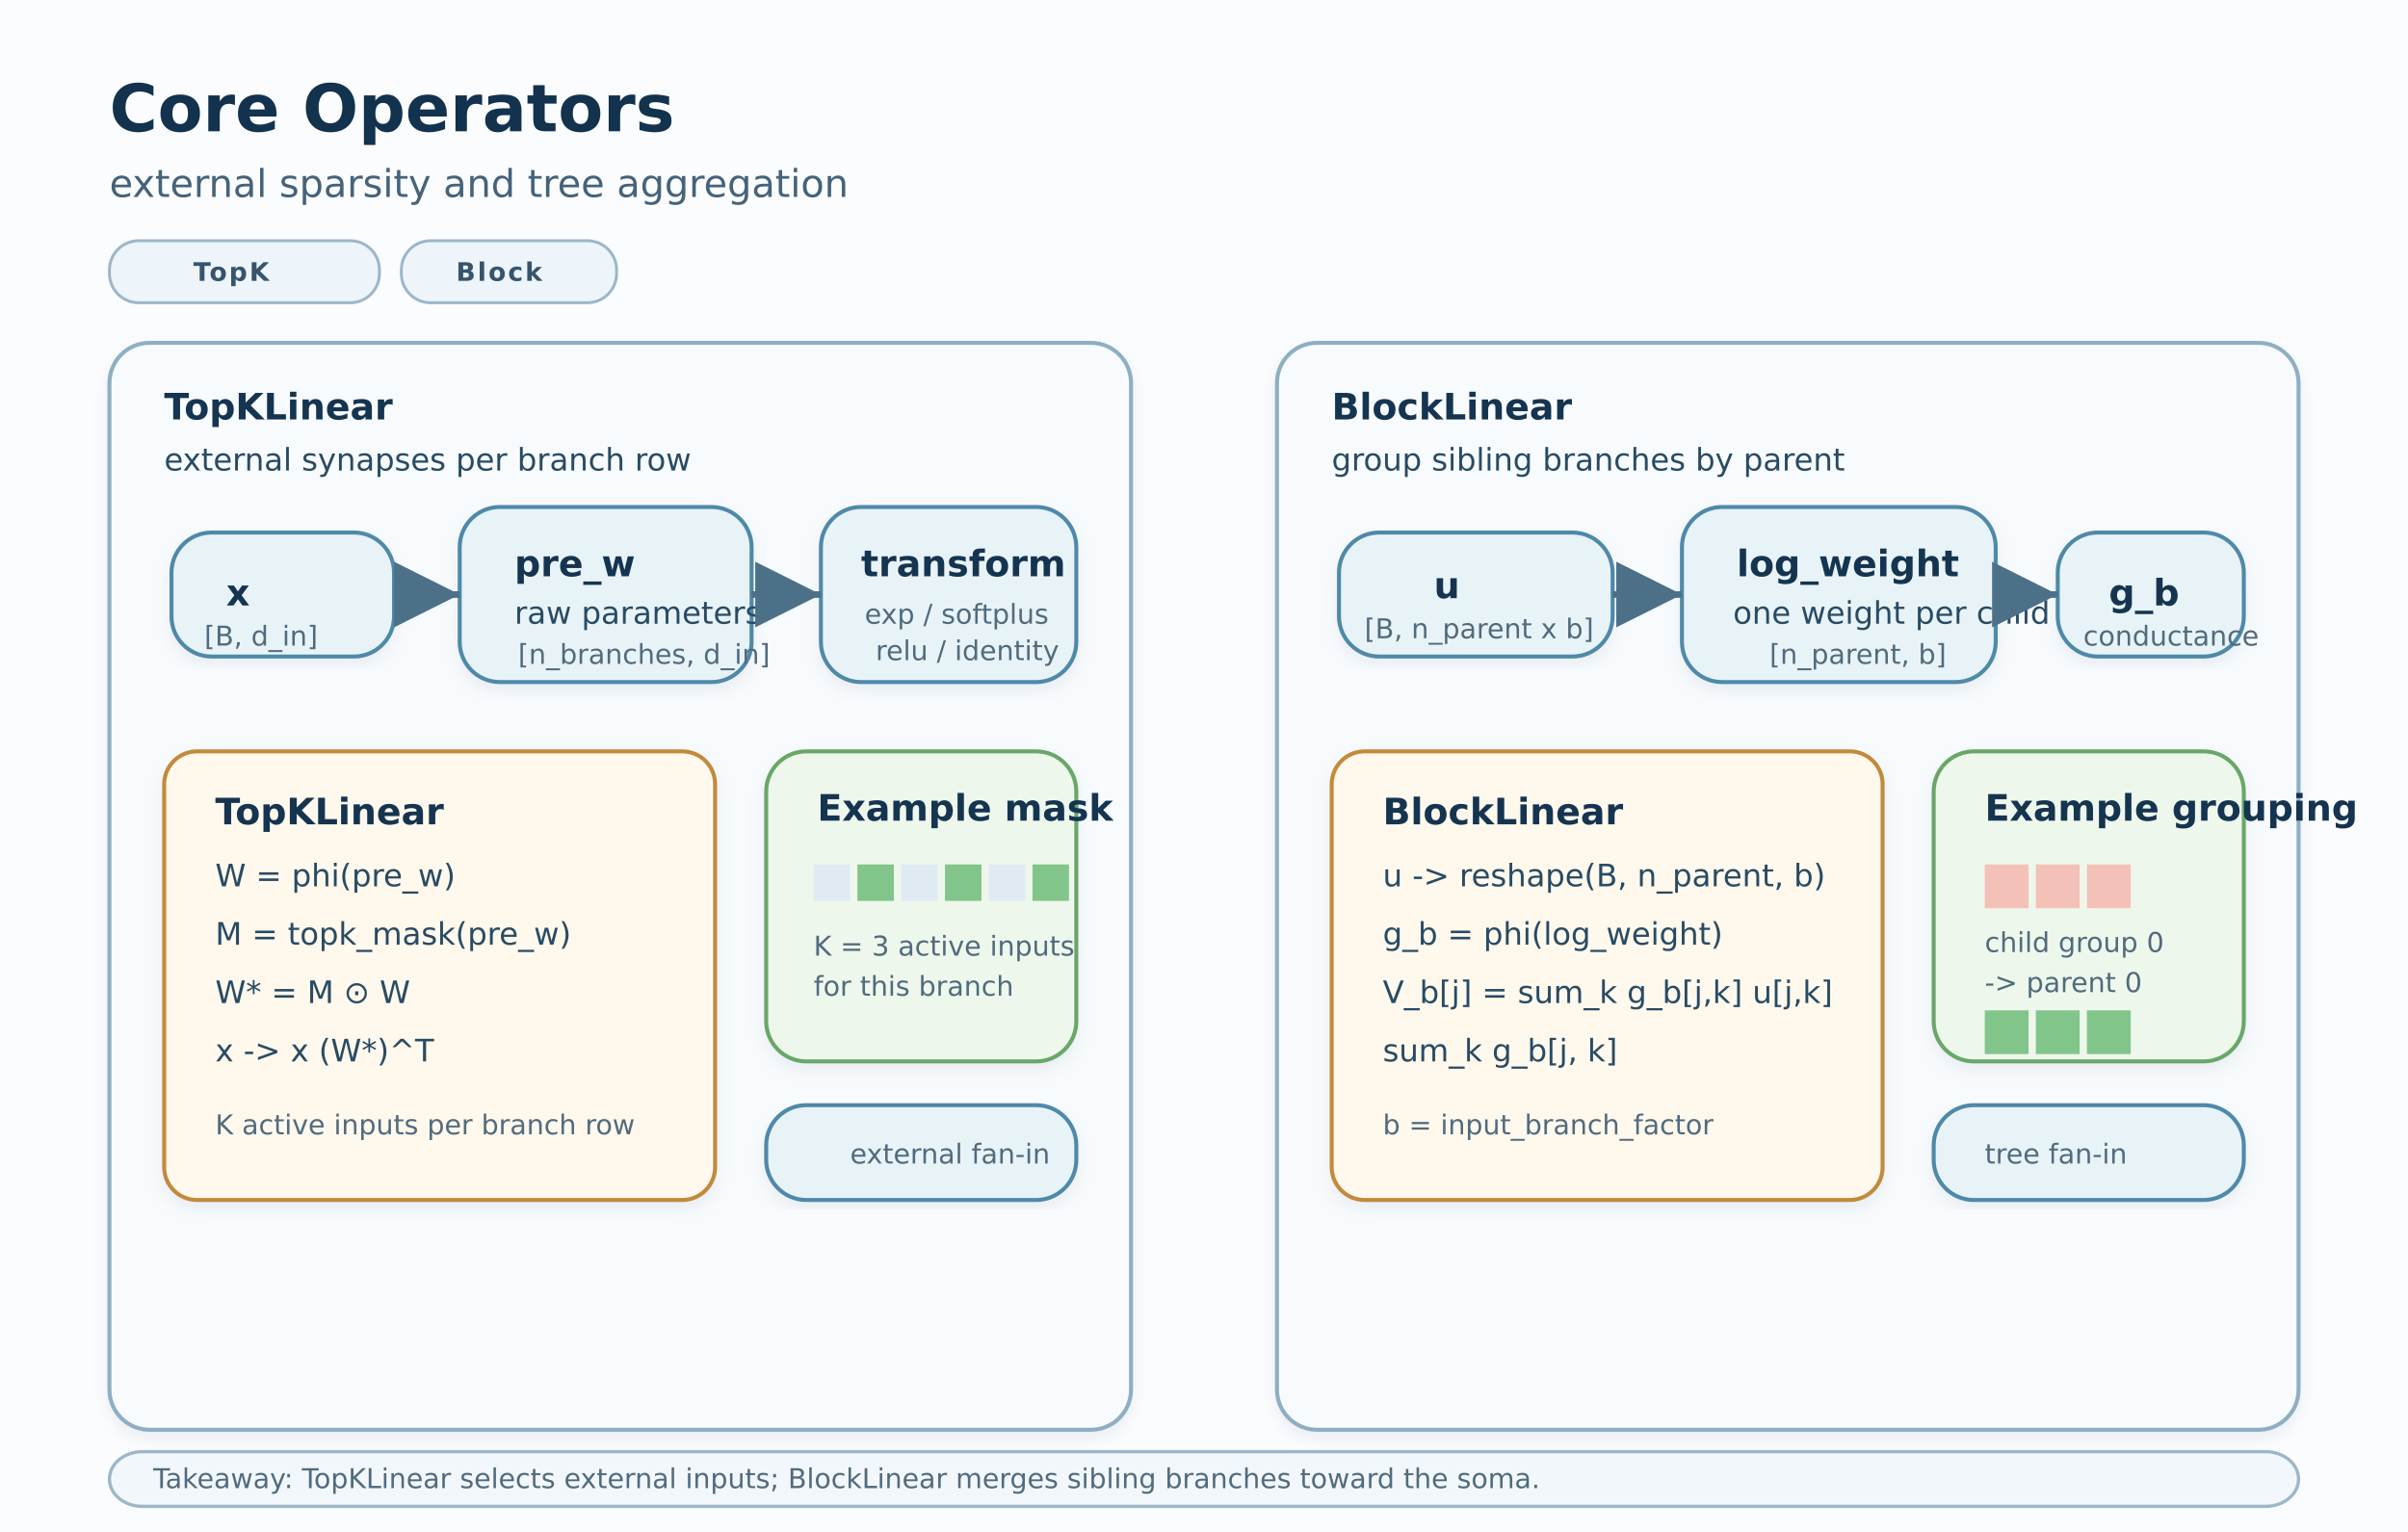
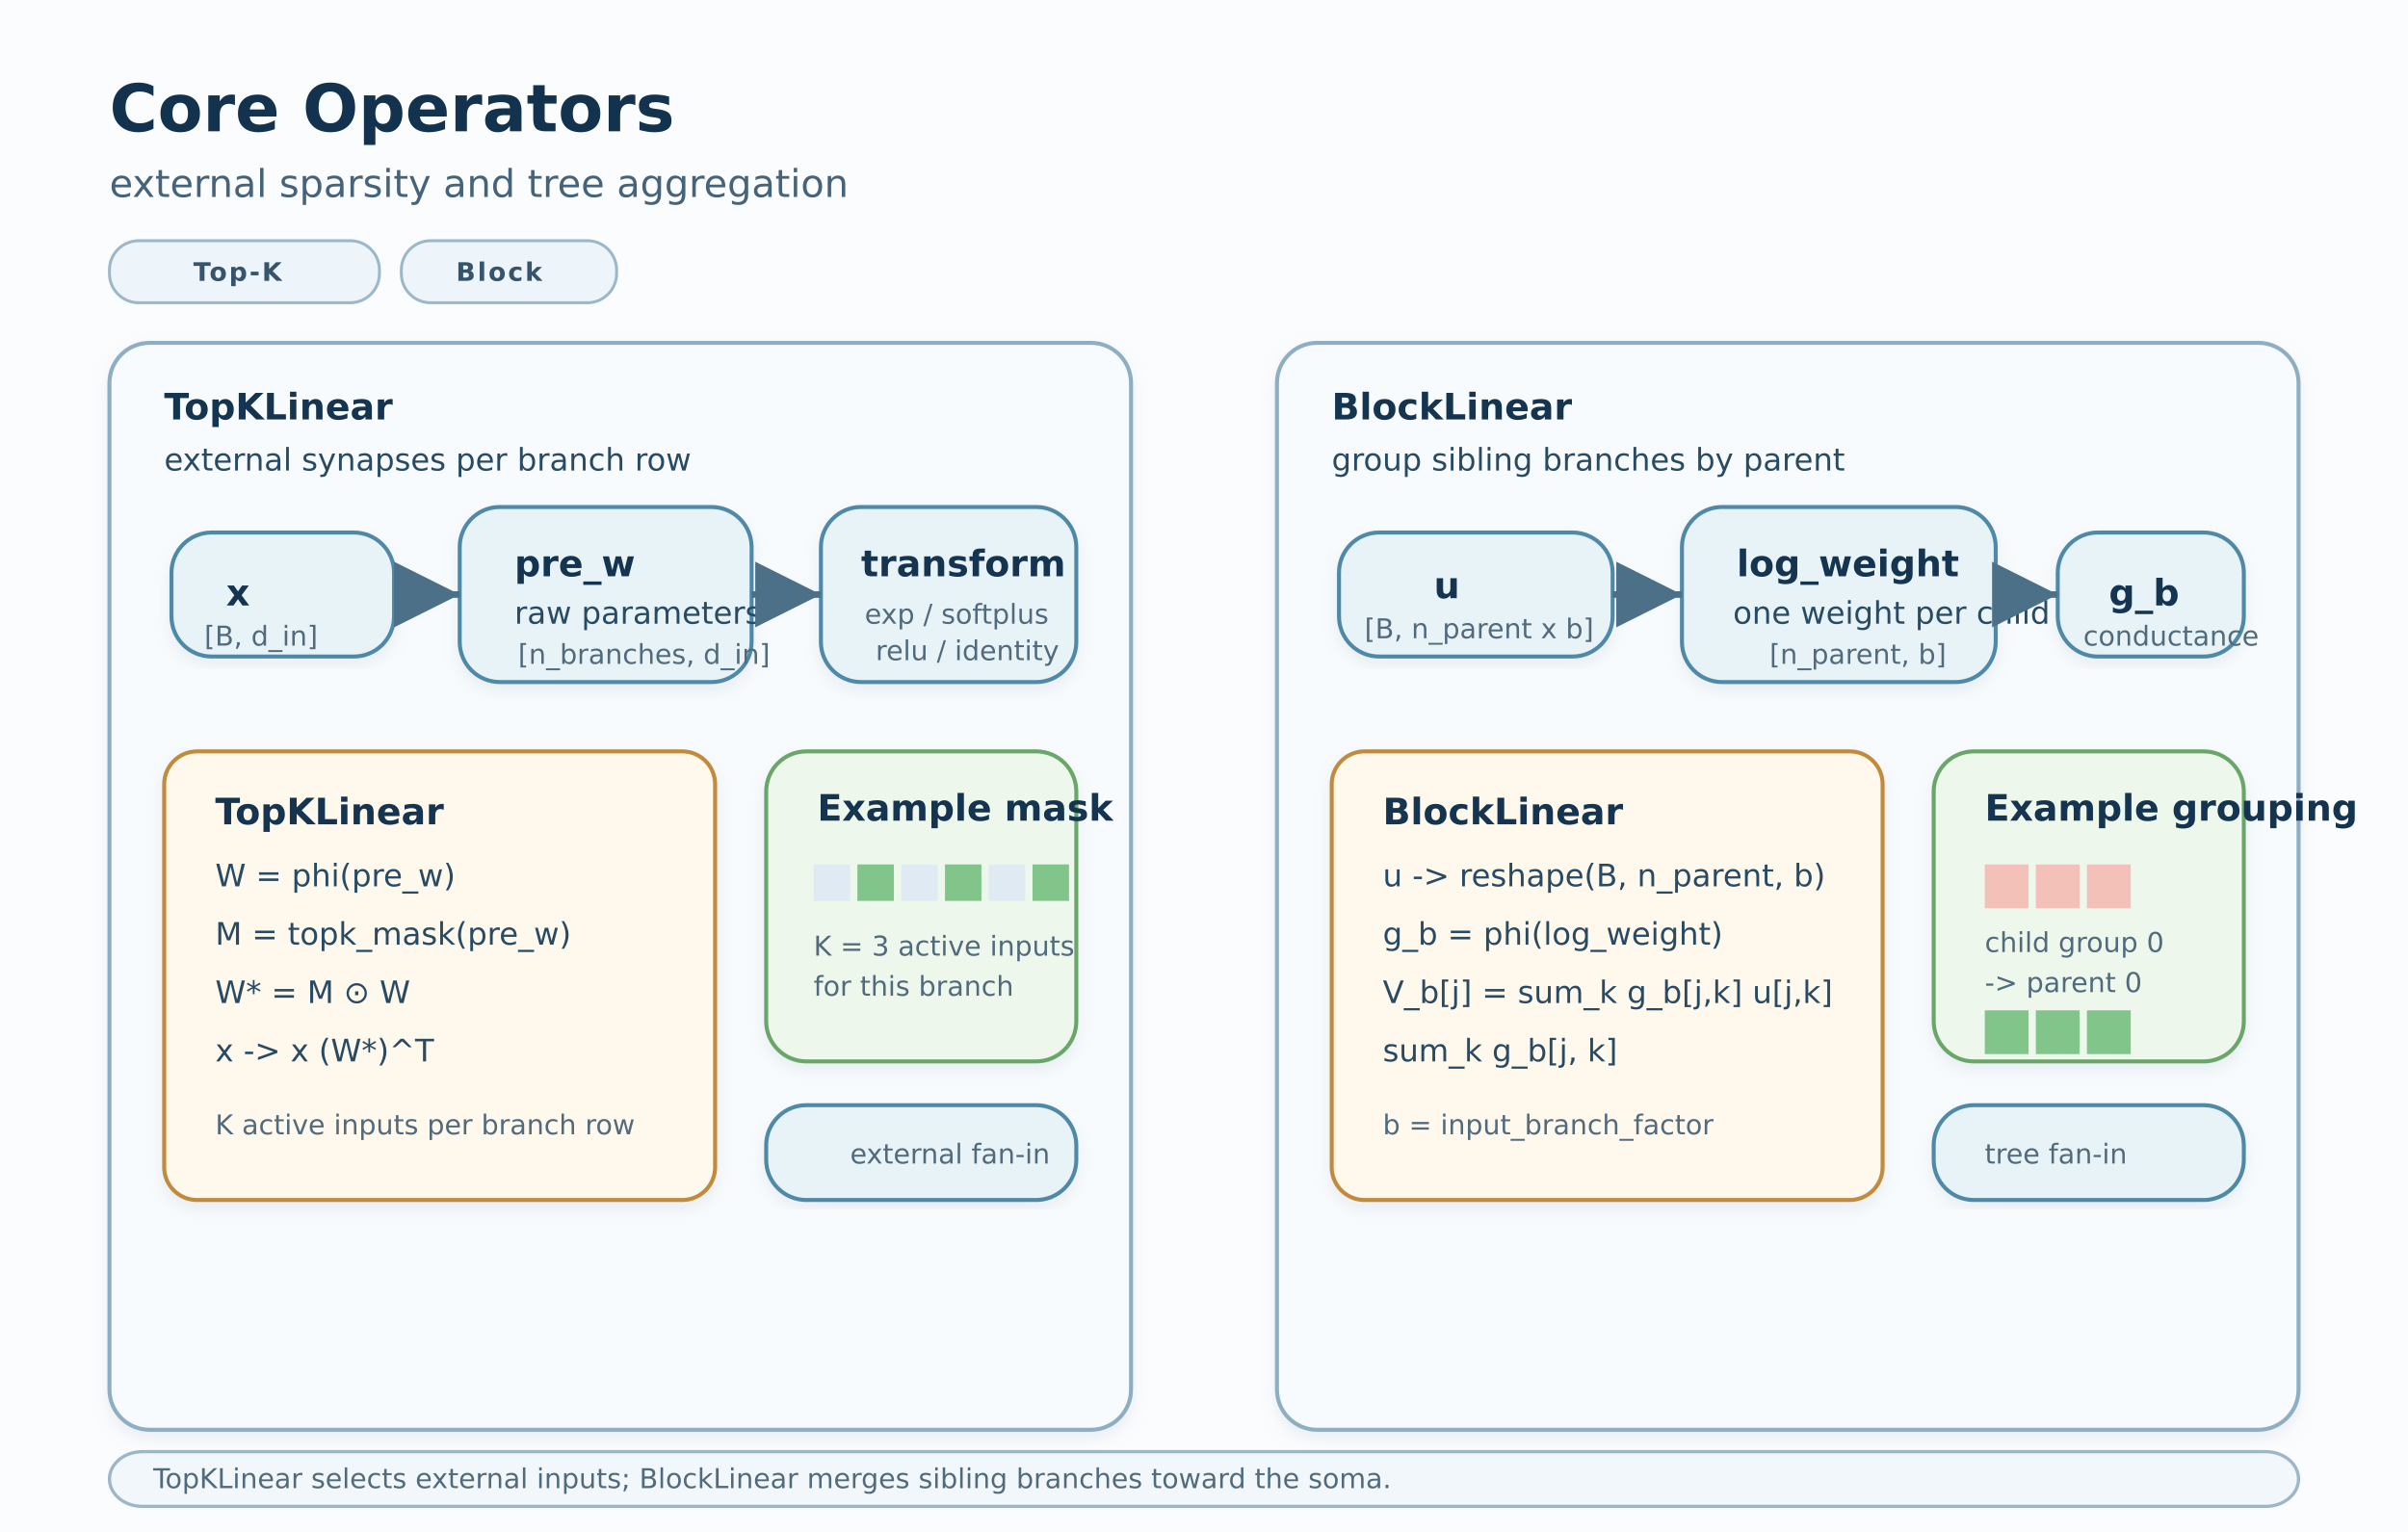
<svg xmlns="http://www.w3.org/2000/svg" width="1320" height="840" viewBox="0 0 1320 840">
  <defs>
    <style>
      .title { font: 700 36px "DejaVu Sans", Arial, sans-serif; fill: #12324d; }
      .subtitle { font: 500 21px "DejaVu Sans", Arial, sans-serif; fill: #45637a; }
      .chip { fill: #edf4fa; stroke: #9bb7ca; stroke-width: 1.6; rx: 16; }
      .chiptext { font: 600 14px "DejaVu Sans", Arial, sans-serif; fill: #36556d; letter-spacing: 0.08em; text-transform: uppercase; }
      .label { font: 600 20px "DejaVu Sans", Arial, sans-serif; fill: #153450; }
      .body { font: 400 17px "DejaVu Sans", Arial, sans-serif; fill: #284b63; }
      .small { font: 400 15px "DejaVu Sans", Arial, sans-serif; fill: #516b7d; }
      .panel { fill: #f8fbfd; stroke: #8eafc3; stroke-width: 2.2; rx: 22; filter: url(#shadow); }
      .accent { fill: #e8f3f8; stroke: #4f89a8; stroke-width: 2.2; rx: 22; filter: url(#shadow); }
      .exc { fill: #eef7ec; stroke: #69a768; stroke-width: 2.2; rx: 22; filter: url(#shadow); }
      .formula { fill: #fff8ed; stroke: #c18b3b; stroke-width: 2.2; rx: 18; filter: url(#shadow); }
      .takeaway { fill: #f2f7fb; stroke: #9db7c8; stroke-width: 1.8; rx: 18; }
      .arrow { stroke: #4c7088; stroke-width: 3.6; fill: none; marker-end: url(#arrowhead); }
      .fill { fill: #dfeaf2; }
      .hot { fill: #82c58b; }
      .cold { fill: #f3c1b8; }
    </style>
    <filter id="shadow" x="-10%" y="-10%" width="120%" height="120%">
      <feDropShadow dx="0" dy="4" stdDeviation="4" flood-color="#9fb5c4" flood-opacity="0.18" />
    </filter>
    <marker id="arrowhead" markerWidth="14" markerHeight="10" refX="10" refY="5" orient="auto">
      <polygon points="0 0, 10 5, 0 10" fill="#4c7088" />
    </marker>
  </defs>
  <rect width="1320" height="840" fill="#fbfcfe" />
  <text x="60" y="72" class="title">Core Operators</text>
  <text x="60" y="108" class="subtitle">external sparsity and tree aggregation</text>
  <rect x="60" y="132" width="148" height="34" class="chip" />
-   <text x="106" y="154" class="chiptext">TopK</text>
+   <text x="106" y="154" class="chiptext">Top-K</text>
  <rect x="220" y="132" width="118" height="34" class="chip" />
  <text x="250" y="154" class="chiptext">Block</text>
  <rect x="60" y="188" width="560" height="596" class="panel" />
  <text x="90" y="230" class="label">TopKLinear</text>
  <text x="90" y="258" class="body">external synapses per branch row</text>
  <rect x="94" y="292" width="122" height="68" class="accent" />
  <text x="124" y="332" class="label">x</text>
  <text x="112" y="354" class="small">[B, d_in]</text>
  <rect x="252" y="278" width="160" height="96" class="accent" />
  <text x="282" y="316" class="label">pre_w</text>
  <text x="282" y="342" class="body">raw parameters</text>
  <text x="284" y="364" class="small">[n_branches, d_in]</text>
  <rect x="450" y="278" width="140" height="96" class="accent" />
  <text x="472" y="316" class="label">transform</text>
  <text x="474" y="342" class="small">exp / softplus</text>
  <text x="480" y="362" class="small">relu / identity</text>
  <path d="M216 326 L252 326" class="arrow" />
  <path d="M412 326 L450 326" class="arrow" />
  <rect x="90" y="412" width="302" height="246" class="formula" />
  <text x="118" y="452" class="label">TopKLinear</text>
  <text x="118" y="486" class="body">W = phi(pre_w)</text>
  <text x="118" y="518" class="body">M = topk_mask(pre_w)</text>
  <text x="118" y="550" class="body">W* = M ⊙ W</text>
  <text x="118" y="582" class="body">x -&gt; x (W*)^T</text>
  <text x="118" y="622" class="small">K active inputs per branch row</text>
  <rect x="420" y="412" width="170" height="170" class="exc" />
  <text x="448" y="450" class="label">Example mask</text>
  <rect x="446" y="474" width="20" height="20" class="fill" />
  <rect x="470" y="474" width="20" height="20" class="hot" />
  <rect x="494" y="474" width="20" height="20" class="fill" />
  <rect x="518" y="474" width="20" height="20" class="hot" />
  <rect x="542" y="474" width="20" height="20" class="fill" />
  <rect x="566" y="474" width="20" height="20" class="hot" />
  <text x="446" y="524" class="small">K = 3 active inputs</text>
  <text x="446" y="546" class="small">for this branch</text>
  <rect x="420" y="606" width="170" height="52" class="accent" />
  <text x="466" y="638" class="small">external fan-in</text>
  <rect x="700" y="188" width="560" height="596" class="panel" />
  <text x="730" y="230" class="label">BlockLinear</text>
  <text x="730" y="258" class="body">group sibling branches by parent</text>
  <rect x="734" y="292" width="150" height="68" class="accent" />
  <text x="786" y="328" class="label">u</text>
  <text x="748" y="350" class="small">[B, n_parent x b]</text>
  <rect x="922" y="278" width="172" height="96" class="accent" />
  <text x="952" y="316" class="label">log_weight</text>
  <text x="950" y="342" class="body">one weight per child slot</text>
  <text x="970" y="364" class="small">[n_parent, b]</text>
  <rect x="1128" y="292" width="102" height="68" class="accent" />
  <text x="1156" y="332" class="label">g_b</text>
  <text x="1142" y="354" class="small">conductance</text>
  <path d="M884 326 L922 326" class="arrow" />
  <path d="M1094 326 L1128 326" class="arrow" />
  <rect x="730" y="412" width="302" height="246" class="formula" />
  <text x="758" y="452" class="label">BlockLinear</text>
  <text x="758" y="486" class="body">u -&gt; reshape(B, n_parent, b)</text>
  <text x="758" y="518" class="body">g_b = phi(log_weight)</text>
  <text x="758" y="550" class="body">V_b[j] = sum_k g_b[j,k] u[j,k]</text>
  <text x="758" y="582" class="body">sum_k g_b[j, k]</text>
  <text x="758" y="622" class="small">b = input_branch_factor</text>
  <rect x="1060" y="412" width="170" height="170" class="exc" />
  <text x="1088" y="450" class="label">Example grouping</text>
  <rect x="1088" y="474" width="24" height="24" class="cold" />
  <rect x="1116" y="474" width="24" height="24" class="cold" />
  <rect x="1144" y="474" width="24" height="24" class="cold" />
  <text x="1088" y="522" class="small">child group 0</text>
  <text x="1088" y="544" class="small">-&gt; parent 0</text>
  <rect x="1088" y="554" width="24" height="24" class="hot" />
  <rect x="1116" y="554" width="24" height="24" class="hot" />
  <rect x="1144" y="554" width="24" height="24" class="hot" />
  <rect x="1060" y="606" width="170" height="52" class="accent" />
  <text x="1088" y="638" class="small">tree fan-in</text>
  <rect x="60" y="796" width="1200" height="30" class="takeaway" />
-   <text x="84" y="816" class="small">Takeaway: TopKLinear selects external inputs; BlockLinear merges sibling branches toward the soma.</text>
+   <text x="84" y="816" class="small">TopKLinear selects external inputs; BlockLinear merges sibling branches toward the soma.</text>
</svg>
